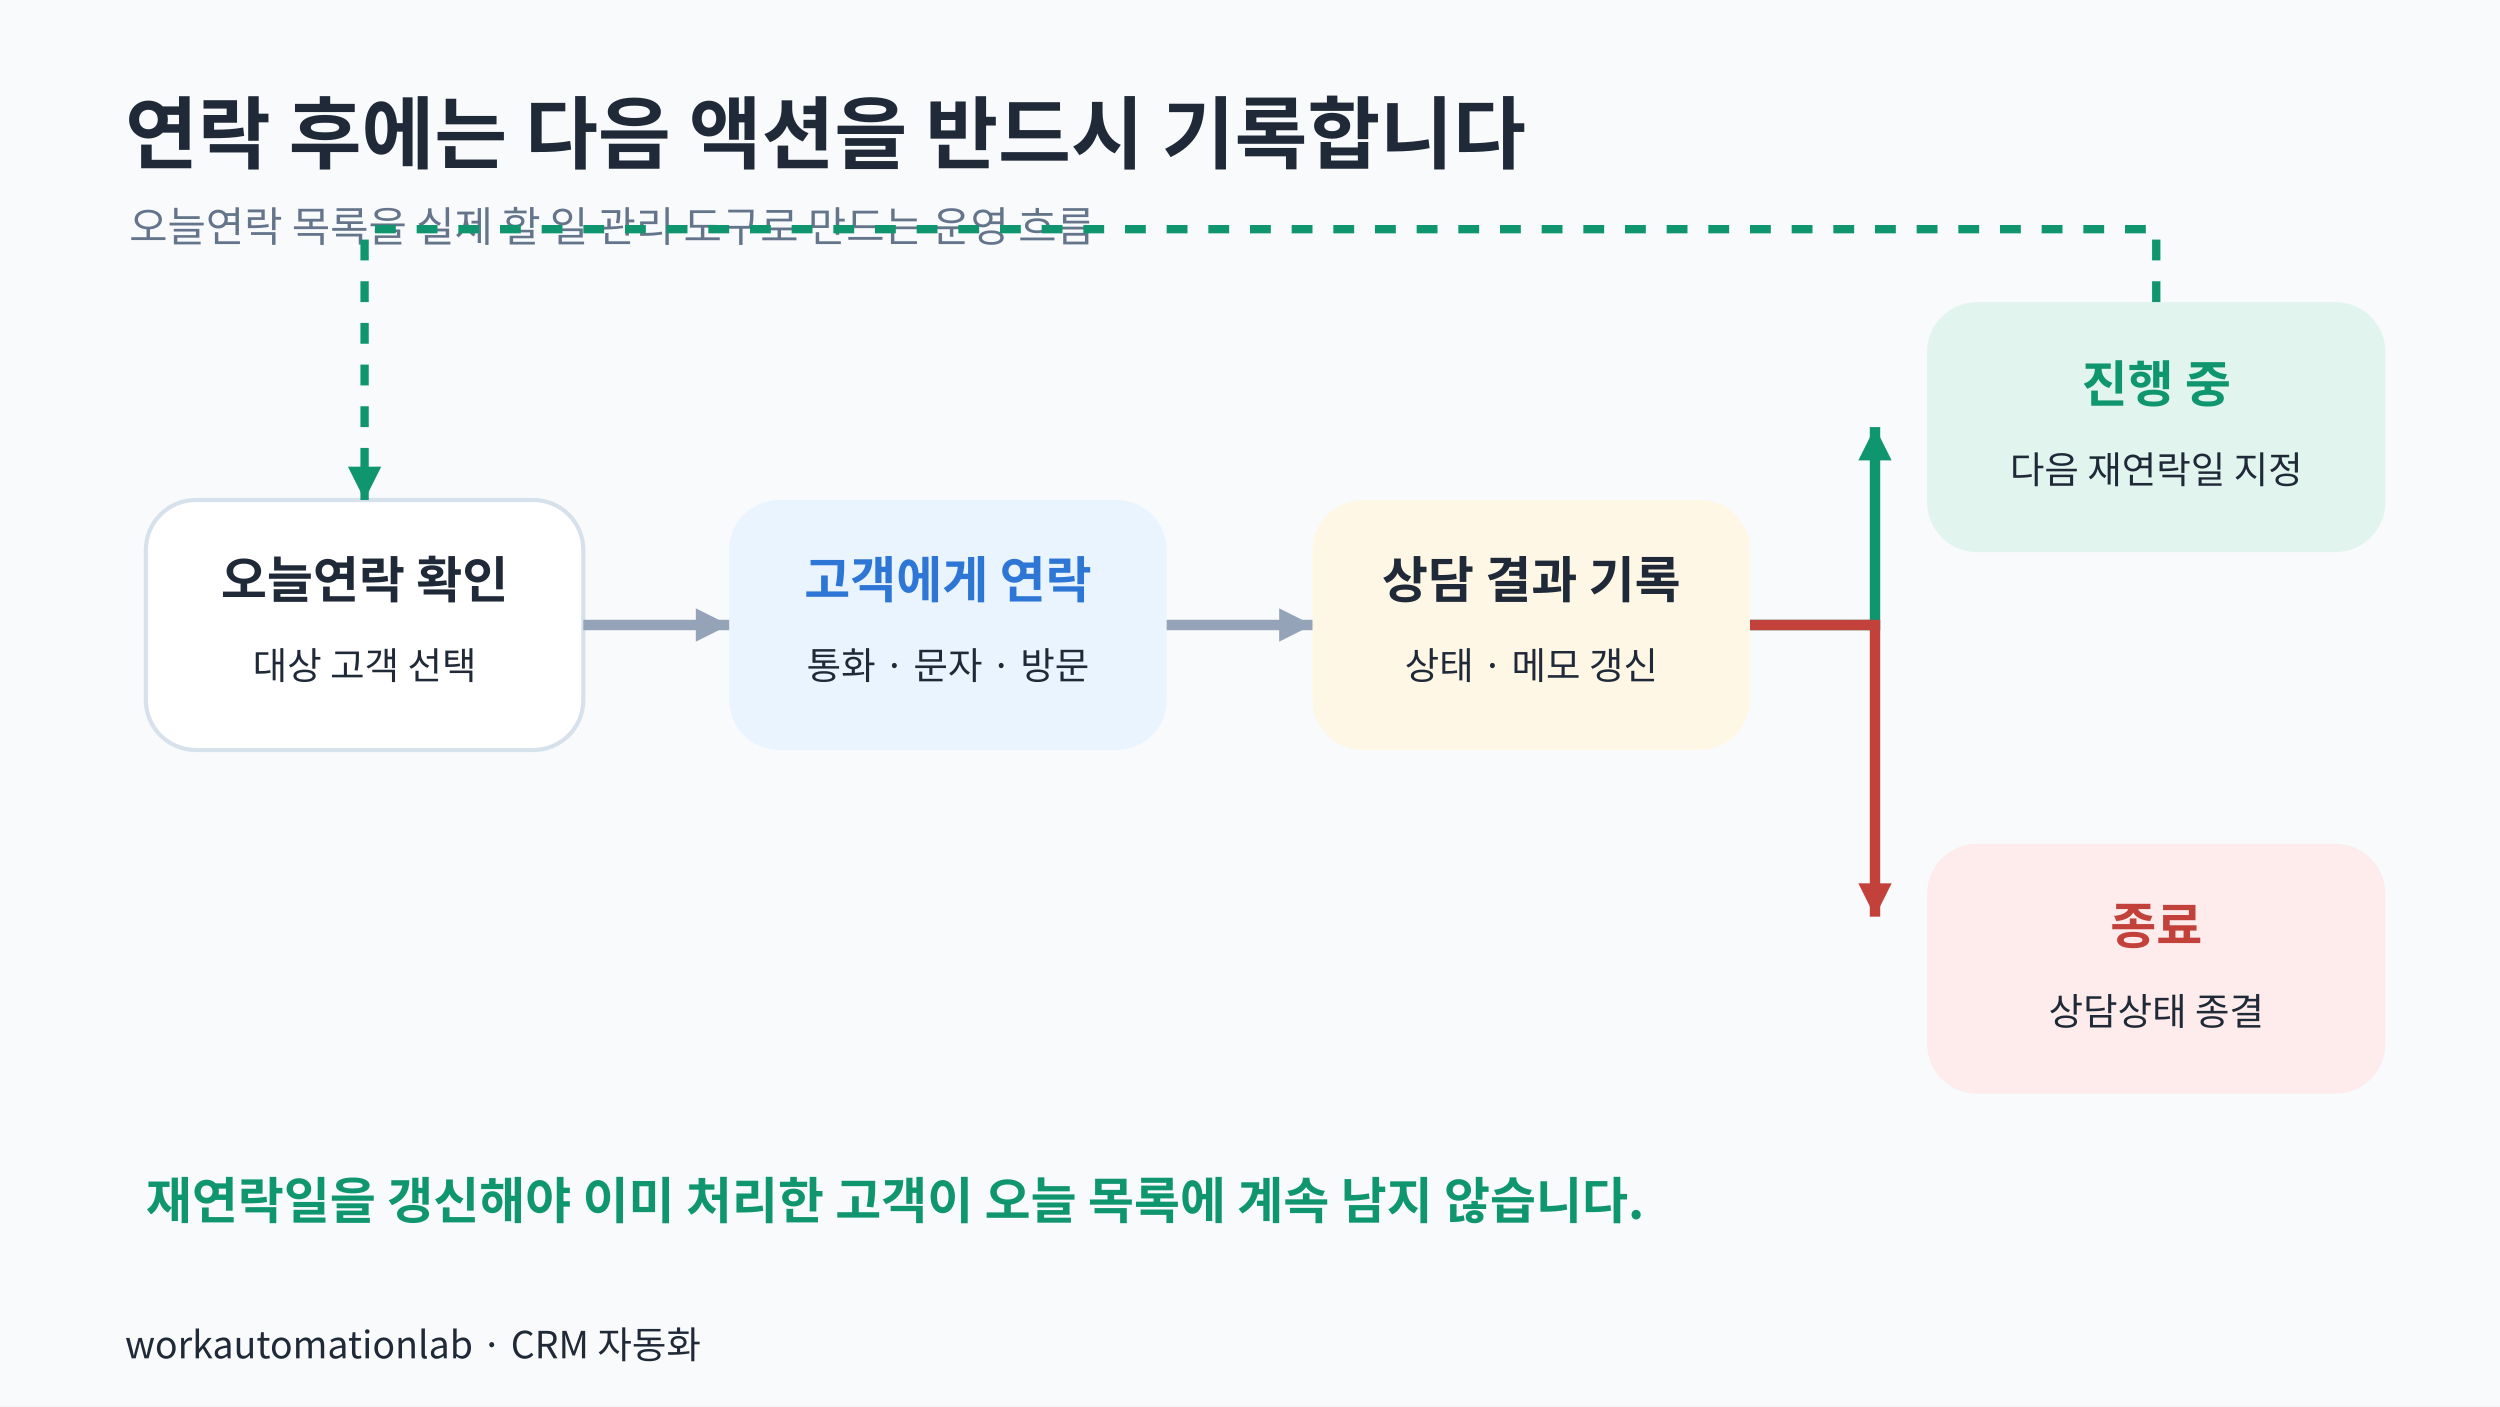
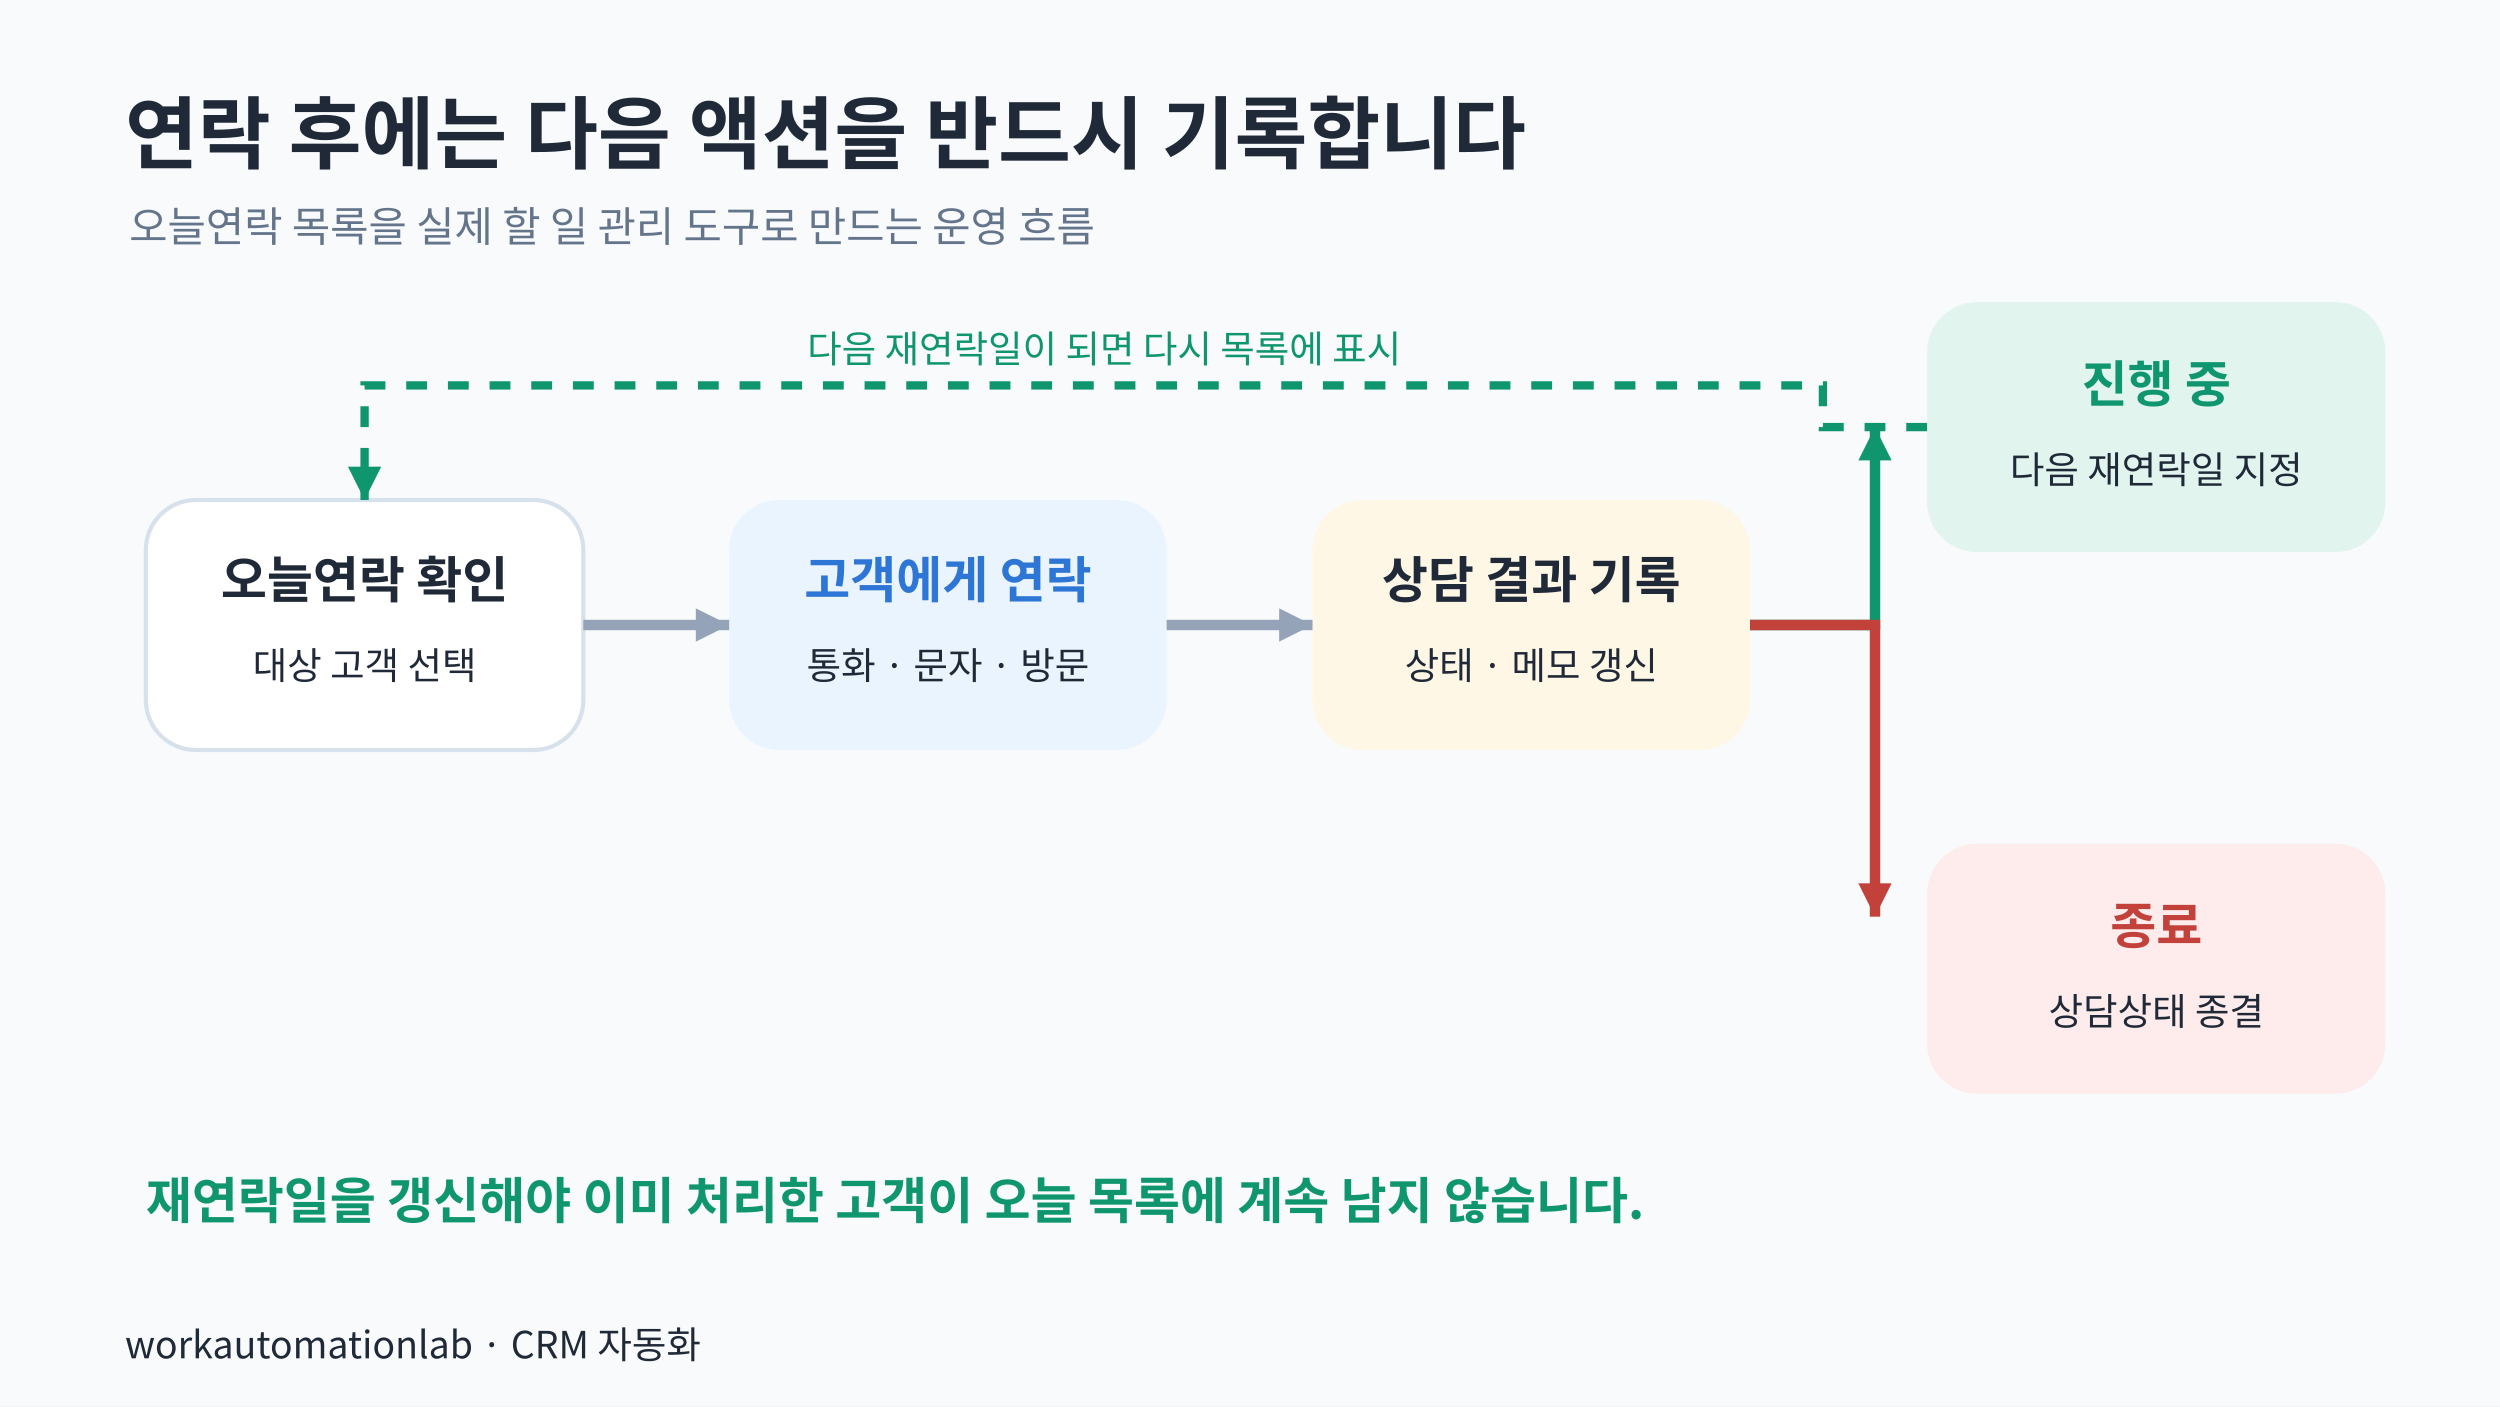
<svg xmlns="http://www.w3.org/2000/svg" width="1200" height="675" viewBox="0 0 1200 675">
  <rect width="1200" height="675" fill="#f8fafc" />
  <style>text{font-family:'Noto Sans CJK KR','Malgun Gothic',sans-serif;fill:#1f2937}.t{font-size:38px;font-weight:700}.s{font-size:20px;fill:#64748b}.h{font-size:24px;font-weight:700}.b{font-size:28px;font-weight:700}.sm{font-size:18px}.g{fill:#10966e}.bl{fill:#2e76d5}.rd{fill:#c2413b}</style>
  <text x="60" y="78" class="t">연락 후에는 다음 액션을 반드시 기록합니다</text>
  <text x="62" y="116" class="s">오늘연락 목록을 실제 할 일 관리 도구로 만드는 운영 흐름</text>
  <g>
    <rect x="70" y="240" width="210" height="120" rx="24" fill="#ffffff" stroke="#d7e1eb" stroke-width="2" />
    <text x="175" y="287" text-anchor="middle" class="h">오늘연락 확인</text>
    <text x="175" y="326" text-anchor="middle" class="sm">대상 고객 선택</text>
    <rect x="350" y="240" width="210" height="120" rx="24" fill="#eaf4ff" />
    <text x="455" y="287" text-anchor="middle" class="h bl">고객에게 연락</text>
    <text x="455" y="326" text-anchor="middle" class="sm">통화 · 문자 · 방문</text>
    <rect x="630" y="240" width="210" height="120" rx="24" fill="#fff7e6" />
    <text x="735" y="287" text-anchor="middle" class="h">상담 결과 기록</text>
    <text x="735" y="326" text-anchor="middle" class="sm">상태 · 메모 갱신</text>
  </g>
  <path d="M280 300 L350 300" stroke="#94a3b8" stroke-width="5" />
  <polygon points="350,300 334,292 334,308" fill="#94a3b8" />
  <path d="M560 300 L630 300" stroke="#94a3b8" stroke-width="5" />
  <polygon points="630,300 614,292 614,308" fill="#94a3b8" />
  <path d="M840 300 L900 300 L900 205" stroke="#10966e" stroke-width="5" fill="none" />
  <polygon points="900,205 892,221 908,221" fill="#10966e" />
  <path d="M840 300 L900 300 L900 440" stroke="#c2413b" stroke-width="5" fill="none" />
  <polygon points="900,440 892,424 908,424" fill="#c2413b" />
  <rect x="925" y="145" width="220" height="120" rx="24" fill="#e2f4ee" />
  <text x="1035" y="193" text-anchor="middle" class="h g">진행 중</text>
  <text x="1035" y="232" text-anchor="middle" class="sm">다음 재연락일 지정</text>
  <rect x="925" y="405" width="220" height="120" rx="24" fill="#fdeceb" />
  <text x="1035" y="453" text-anchor="middle" class="h rd">종료</text>
  <text x="1035" y="492" text-anchor="middle" class="sm">상담상태 종결</text>
-   <path d="M1035 145 L1035 110 L175 110 L175 240" stroke="#10966e" stroke-width="4" fill="none" stroke-dasharray="10 10" />
+   <path d="M925 205 L875 205 L875 185 L175 185 L175 240" stroke="#10966e" stroke-width="4" fill="none" stroke-dasharray="10 10" />
  <polygon points="175,240 167,224 183,224" fill="#10966e" />
+   <text x="530" y="174" text-anchor="middle" class="sm g">다음 재연락일이 되면 다시 목록에 표시</text>
  <text x="70" y="585" class="h g">재연락일을 갱신해야 이미 처리한 고객이 오늘 목록에 계속 남지 않습니다.</text>
  <text x="60" y="652" class="sm" fill="#8a949f">workautomationlab · CRM 자동화</text>
</svg>
